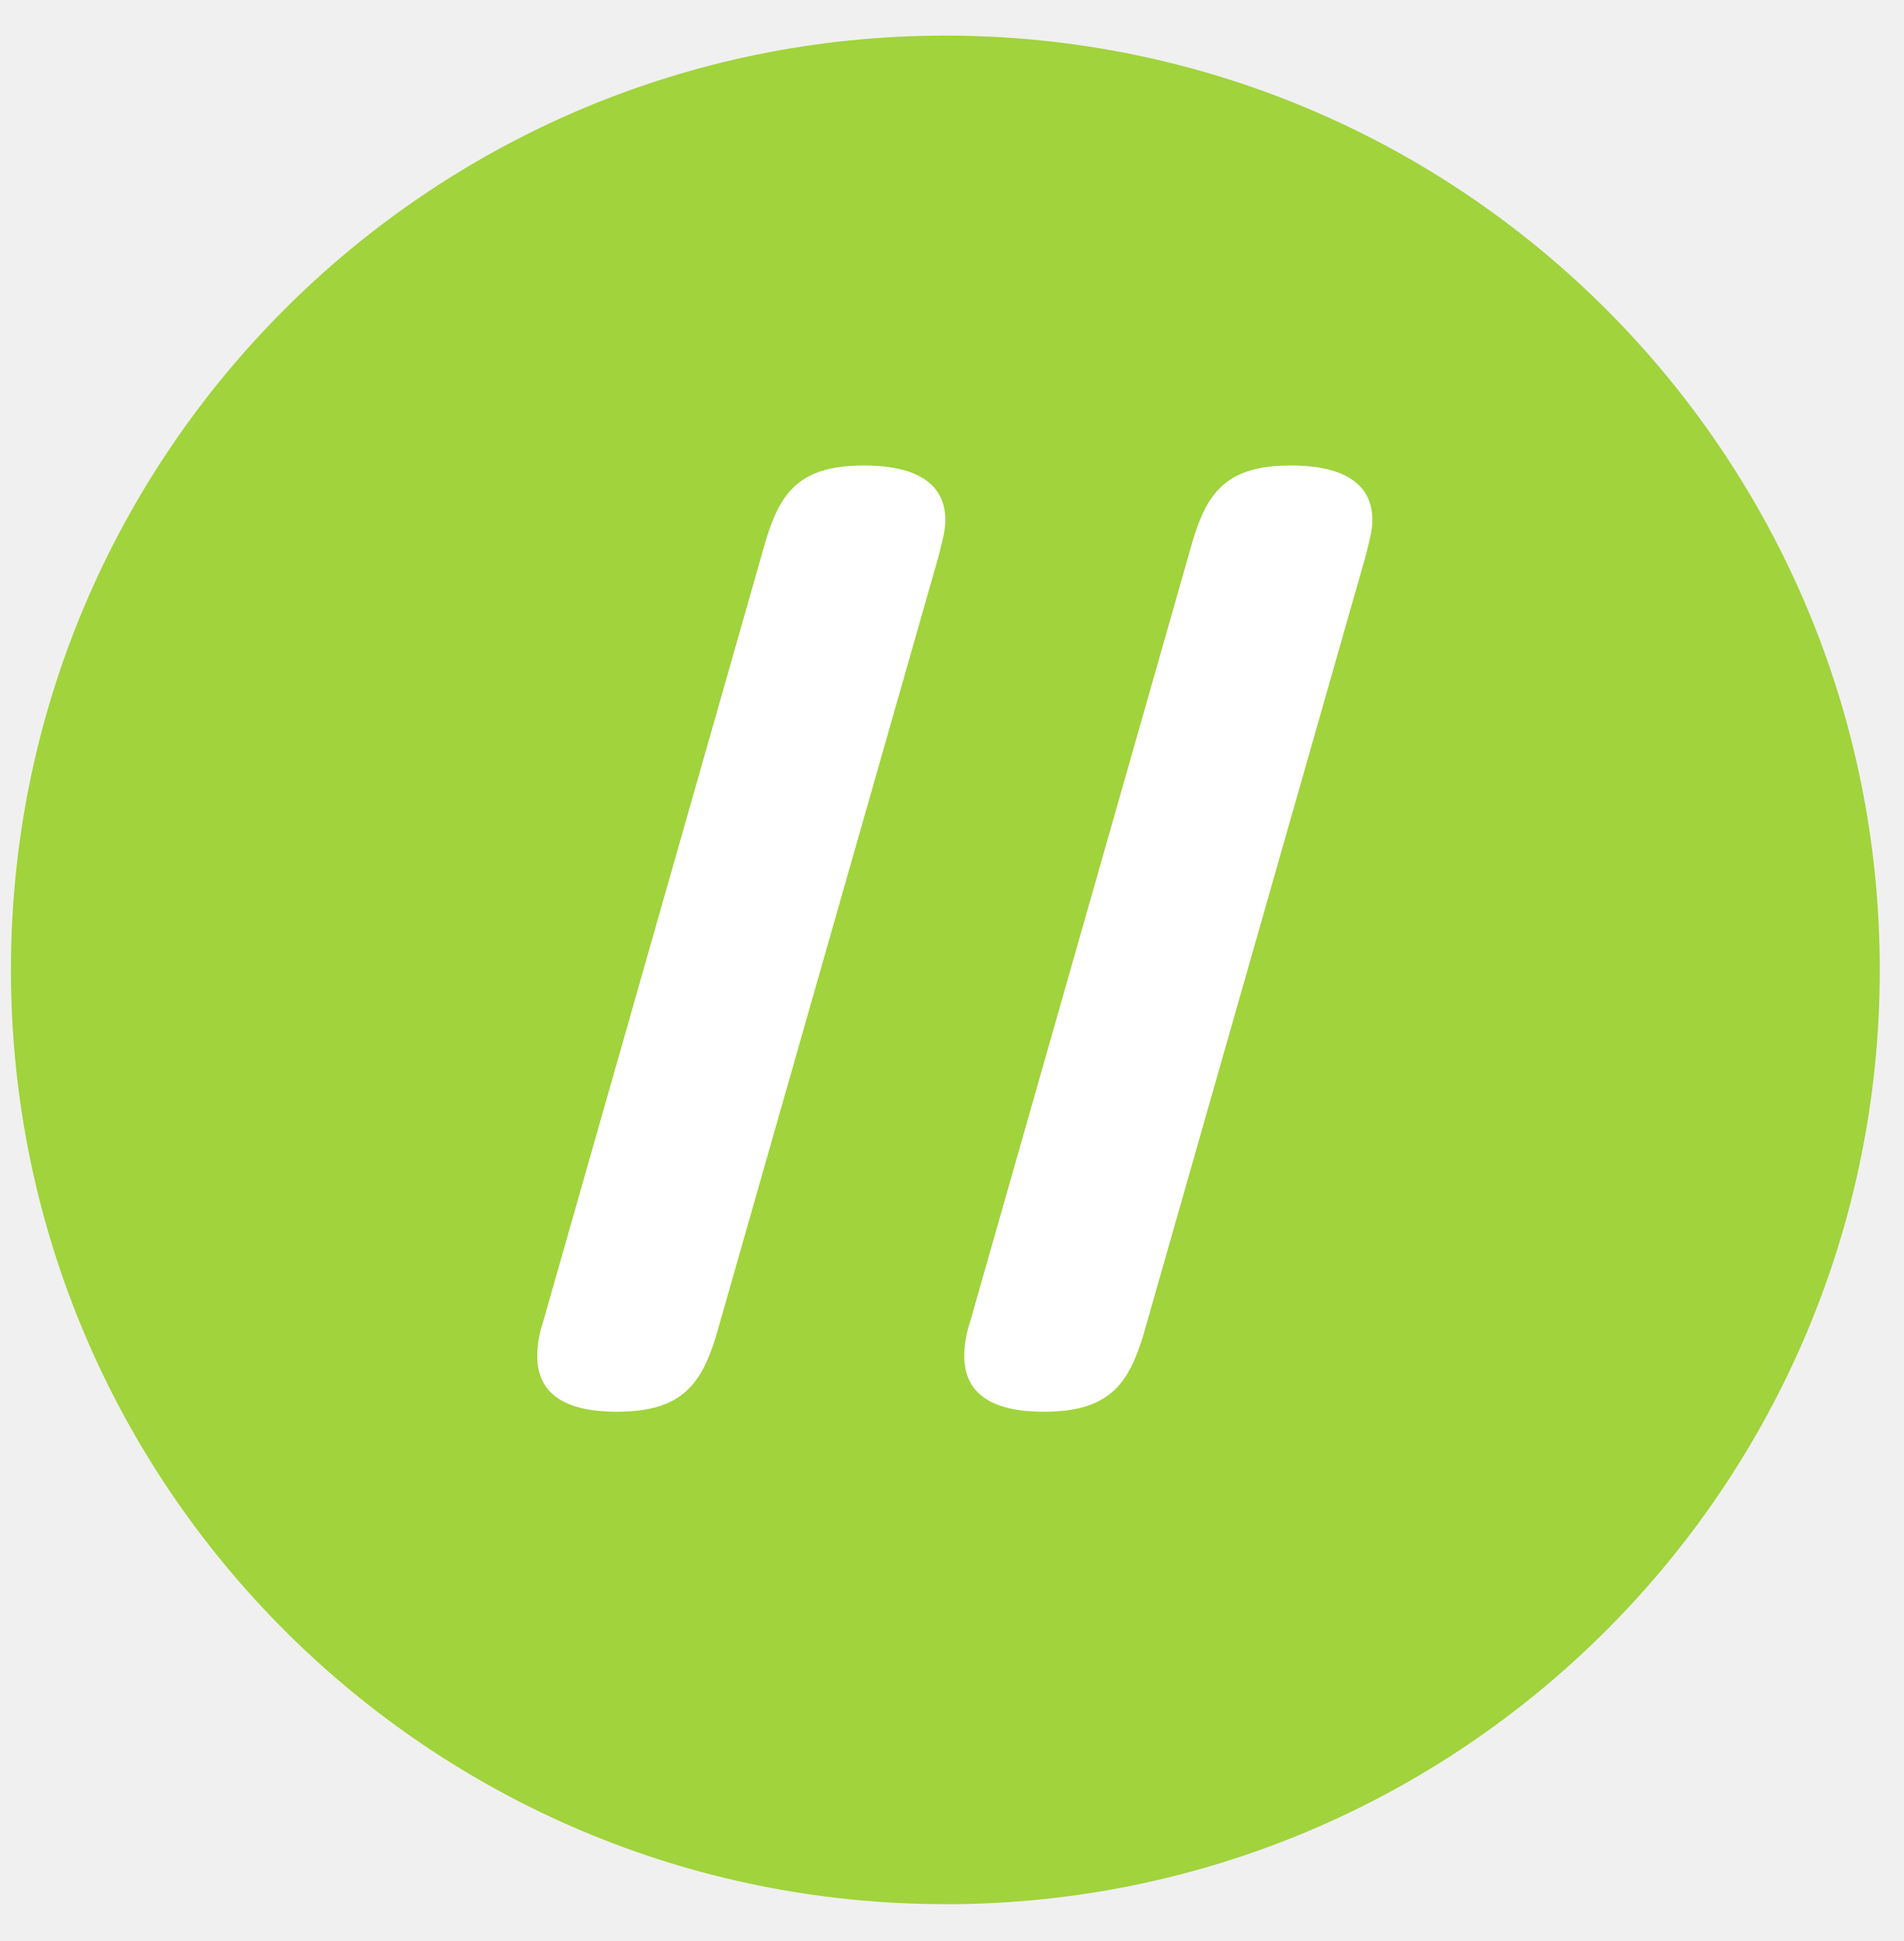
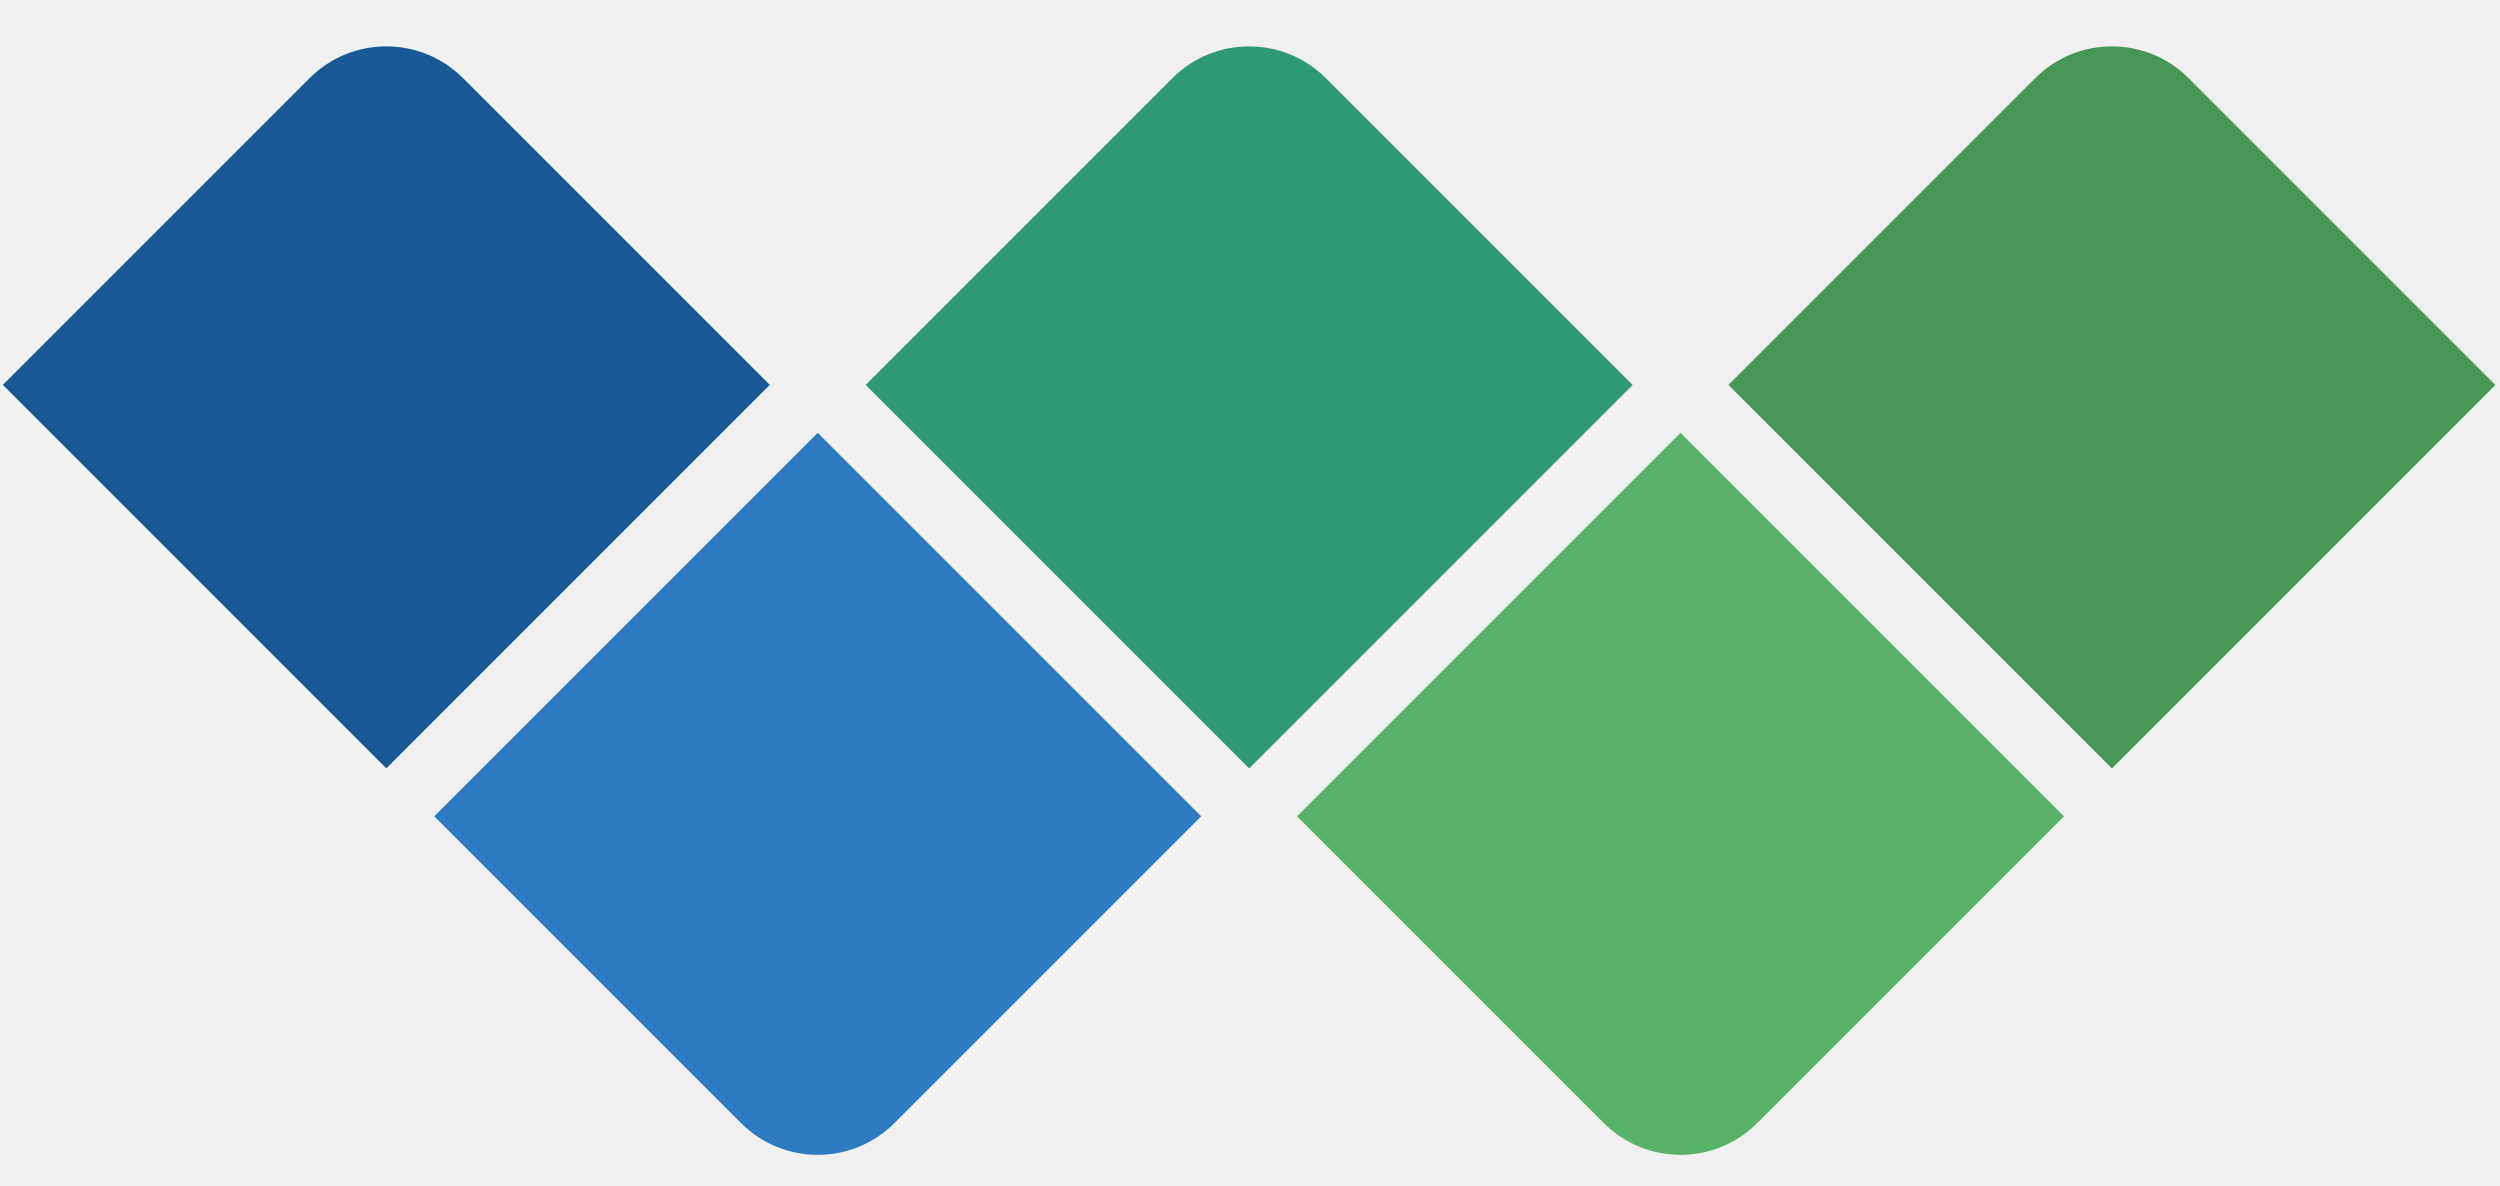
- <svg xmlns="http://www.w3.org/2000/svg" width="51" height="52" viewBox="0 0 51 52" fill="none">
-   <path d="M25.323 51.015c13.824 0 25.03-11.207 25.03-25.031 0-13.824-11.206-25.03-25.03-25.03C11.5.953.293 12.16.293 25.983c0 13.824 11.206 25.03 25.03 25.03Z" fill="#A1D33C" />
-   <path d="M19.179 35.8c-.4 1.303-.931 2.021-2.66 2.021-1.49 0-2.128-.559-2.128-1.49 0-.292.053-.611.16-.93l5.958-20.908c.399-1.33.93-2.022 2.633-2.022 1.516 0 2.181.559 2.181 1.463 0 .32-.106.639-.186.984L19.179 35.8Zm11.438 0c-.4 1.303-.931 2.021-2.66 2.021-1.49 0-2.128-.559-2.128-1.49 0-.292.053-.611.16-.93l5.958-20.908c.399-1.33.93-2.022 2.633-2.022 1.516 0 2.181.559 2.181 1.463 0 .32-.106.639-.186.984L30.617 35.8Z" fill="#fff" />
+ <svg xmlns="http://www.w3.org/2000/svg" width="922" height="437.335" viewBox="0 0 922 437.335" fill="none" version="1.1" id="svg63">
+   <defs id="defs67" />
+   <path d="M 114.194,28.819 1.057,141.956 142.478,283.378 283.9,141.956 170.763,28.819 c -15.621,-15.621 -40.948,-15.621 -56.569,0 z" fill="#185894" id="path43" />
+   <path d="M 432.392,28.819 319.255,141.956 460.676,283.378 602.098,141.956 488.961,28.819 c -15.621,-15.621 -40.948,-15.621 -56.569,0 z" fill="#309975" id="path45" />
+   <path d="M 750.59,28.819 637.453,141.956 778.875,283.378 920.296,141.956 807.159,28.819 c -15.621,-15.621 -40.948,-15.621 -56.569,0 z" fill="#489656" id="path47" />
+   <path d="M 301.577,159.634 160.156,301.055 273.293,414.193 c 15.621,15.62 40.948,15.62 56.569,0 L 442.999,301.055 Z" fill="#2d7ac1" id="path49" />
+   <path d="M 619.776,159.634 478.354,301.055 591.491,414.193 c 15.621,15.621 40.948,15.621 56.569,0 L 761.197,301.055 Z" fill="#58b368" id="path51" />
</svg>
